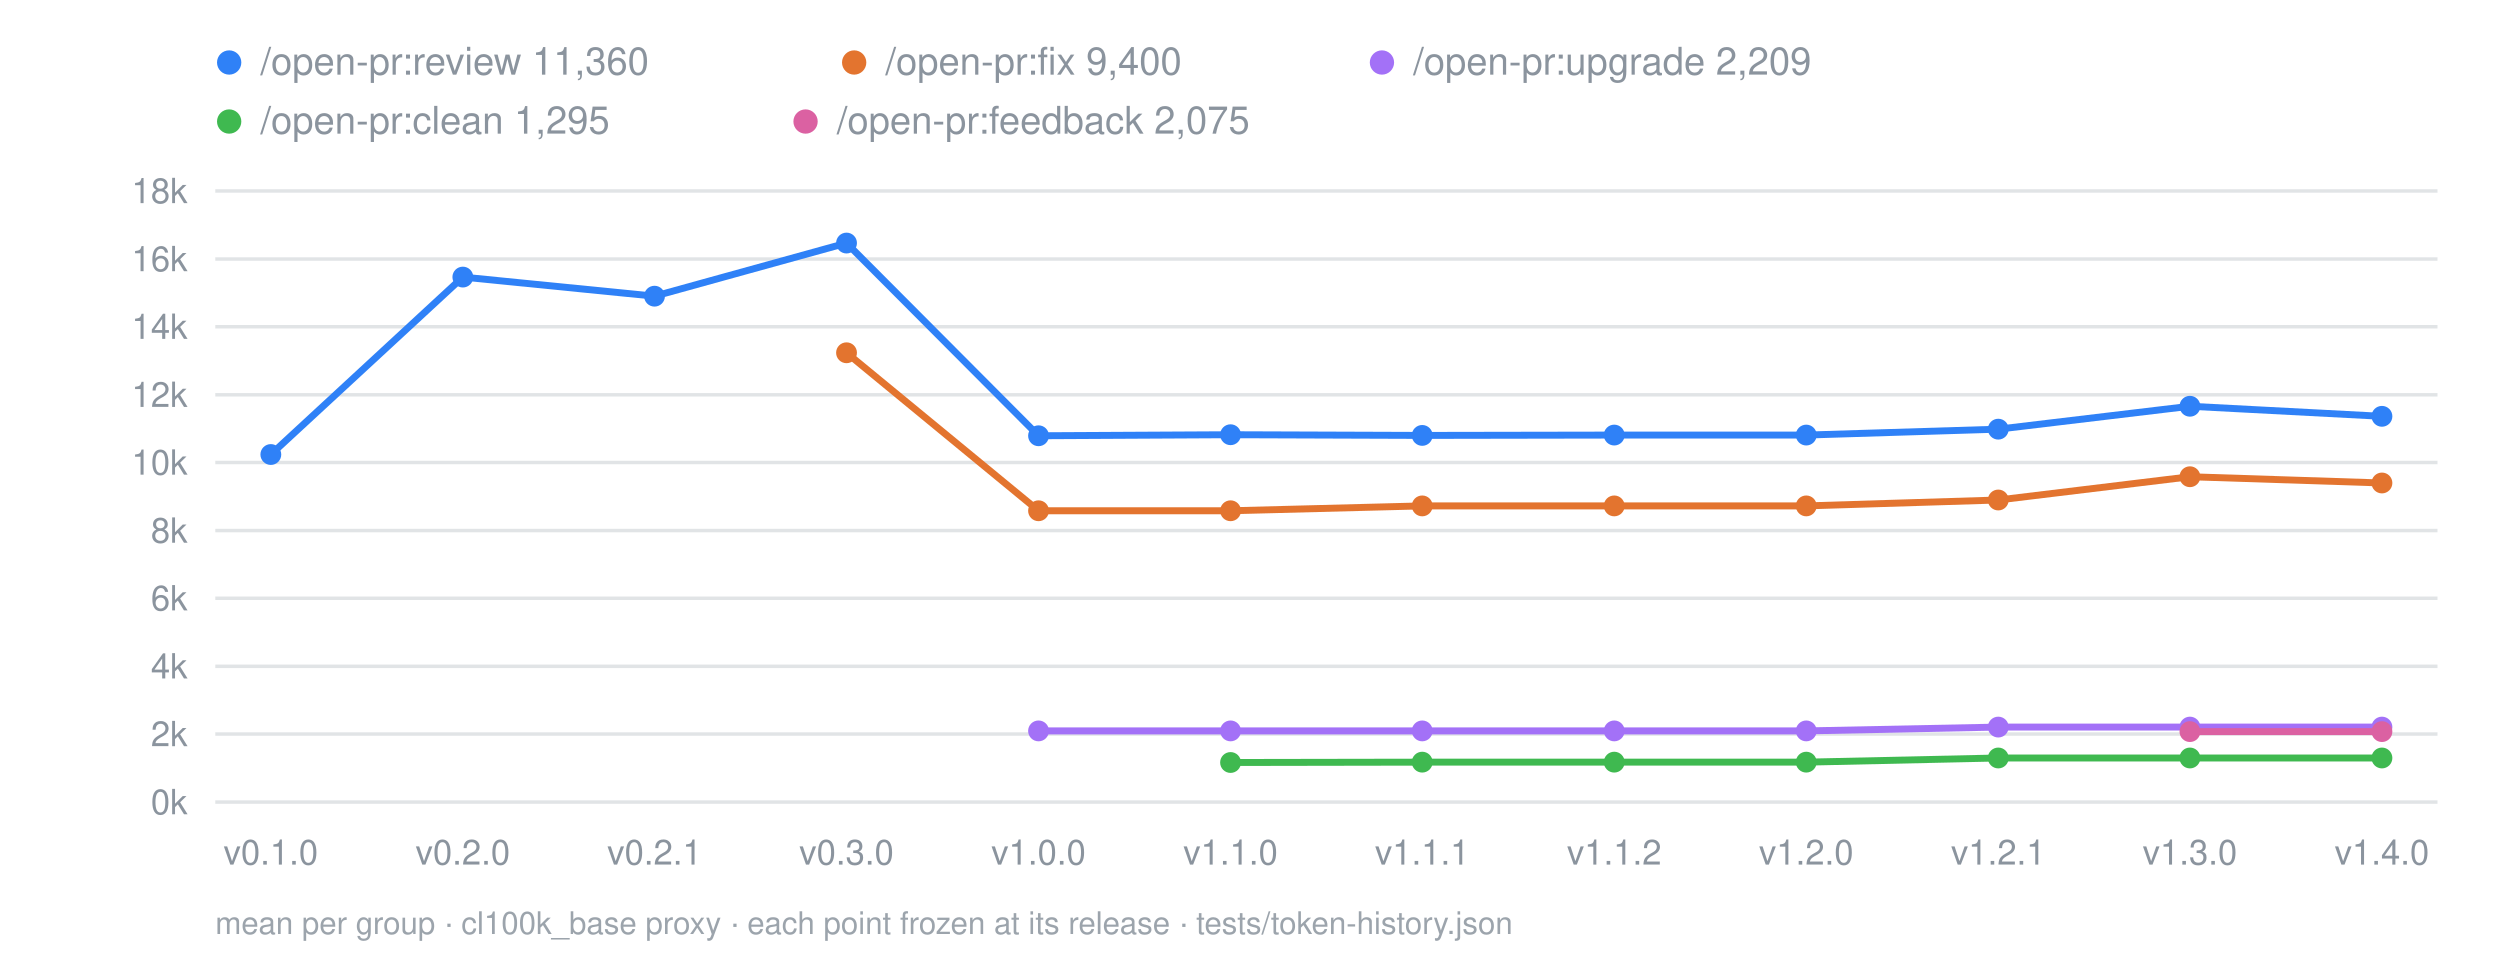
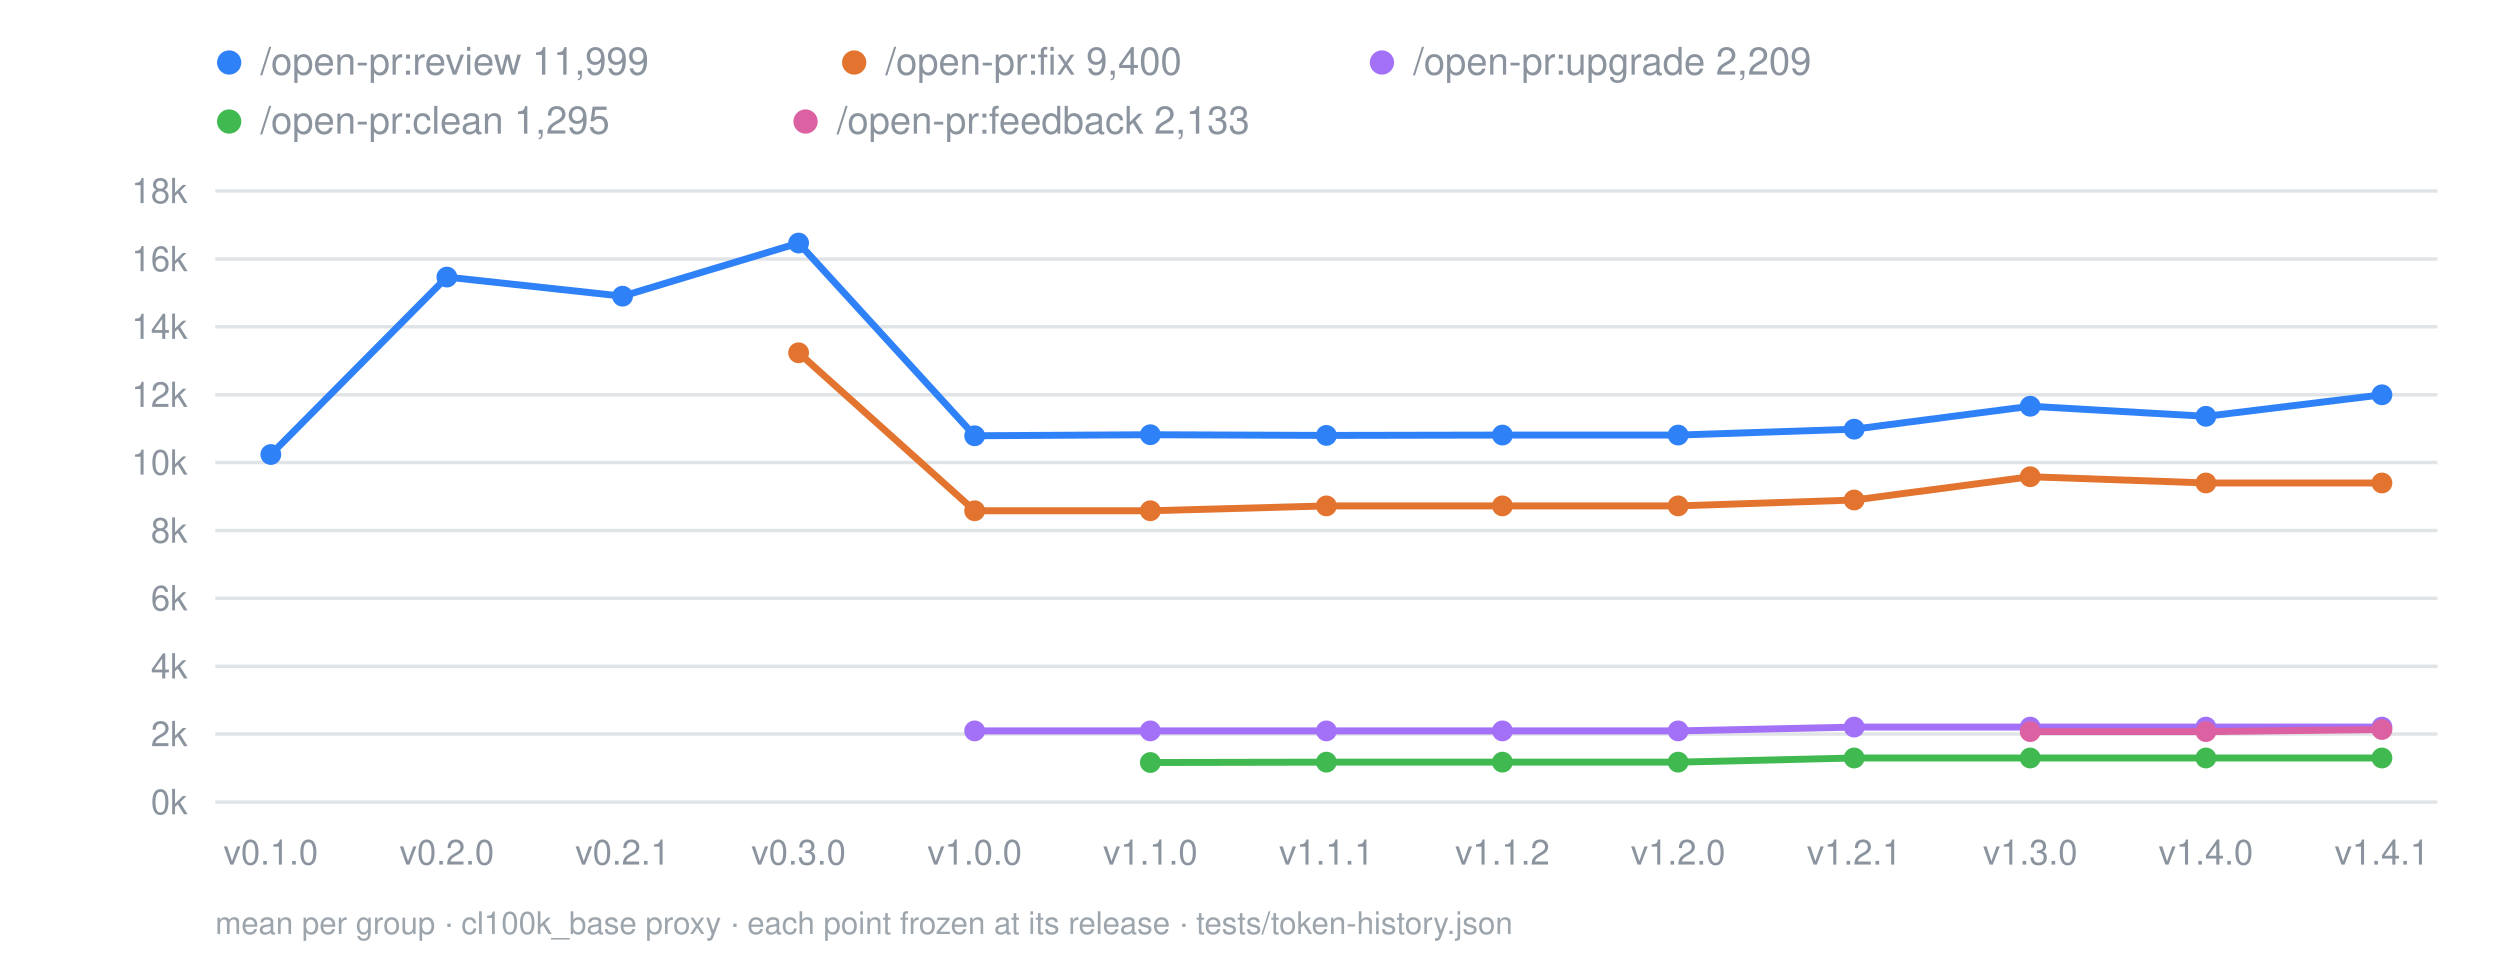
<svg xmlns="http://www.w3.org/2000/svg" viewBox="0 0 720 277" width="720" height="277" font-family="system-ui,-apple-system,Segoe UI,Helvetica,Arial,sans-serif" role="img" aria-label="Context cost per release, one line per command">
  <line x1="62" y1="231.0" x2="702" y2="231.0" stroke="#8b949e" stroke-opacity="0.25" />
  <text x="54" y="234.5" text-anchor="end" font-size="10" fill="#8b949e">0k</text>
  <line x1="62" y1="211.4" x2="702" y2="211.4" stroke="#8b949e" stroke-opacity="0.25" />
  <text x="54" y="214.9" text-anchor="end" font-size="10" fill="#8b949e">2k</text>
  <line x1="62" y1="191.9" x2="702" y2="191.9" stroke="#8b949e" stroke-opacity="0.25" />
  <text x="54" y="195.4" text-anchor="end" font-size="10" fill="#8b949e">4k</text>
  <line x1="62" y1="172.3" x2="702" y2="172.3" stroke="#8b949e" stroke-opacity="0.25" />
  <text x="54" y="175.8" text-anchor="end" font-size="10" fill="#8b949e">6k</text>
  <line x1="62" y1="152.8" x2="702" y2="152.8" stroke="#8b949e" stroke-opacity="0.25" />
  <text x="54" y="156.3" text-anchor="end" font-size="10" fill="#8b949e">8k</text>
  <line x1="62" y1="133.2" x2="702" y2="133.2" stroke="#8b949e" stroke-opacity="0.25" />
  <text x="54" y="136.7" text-anchor="end" font-size="10" fill="#8b949e">10k</text>
  <line x1="62" y1="113.7" x2="702" y2="113.7" stroke="#8b949e" stroke-opacity="0.25" />
  <text x="54" y="117.2" text-anchor="end" font-size="10" fill="#8b949e">12k</text>
  <line x1="62" y1="94.1" x2="702" y2="94.1" stroke="#8b949e" stroke-opacity="0.25" />
  <text x="54" y="97.6" text-anchor="end" font-size="10" fill="#8b949e">14k</text>
  <line x1="62" y1="74.6" x2="702" y2="74.6" stroke="#8b949e" stroke-opacity="0.25" />
  <text x="54" y="78.1" text-anchor="end" font-size="10" fill="#8b949e">16k</text>
  <line x1="62" y1="55.0" x2="702" y2="55.0" stroke="#8b949e" stroke-opacity="0.25" />
  <text x="54" y="58.5" text-anchor="end" font-size="10" fill="#8b949e">18k</text>
  <text x="78.0" y="249.0" text-anchor="middle" font-size="10" fill="#8b949e">v0.1.0</text>
-   <text x="133.3" y="249.0" text-anchor="middle" font-size="10" fill="#8b949e">v0.2.0</text>
-   <text x="188.5" y="249.0" text-anchor="middle" font-size="10" fill="#8b949e">v0.2.1</text>
-   <text x="243.8" y="249.0" text-anchor="middle" font-size="10" fill="#8b949e">v0.3.0</text>
-   <text x="299.1" y="249.0" text-anchor="middle" font-size="10" fill="#8b949e">v1.0.0</text>
-   <text x="354.4" y="249.0" text-anchor="middle" font-size="10" fill="#8b949e">v1.1.0</text>
-   <text x="409.6" y="249.0" text-anchor="middle" font-size="10" fill="#8b949e">v1.1.1</text>
-   <text x="464.9" y="249.0" text-anchor="middle" font-size="10" fill="#8b949e">v1.1.2</text>
-   <text x="520.2" y="249.0" text-anchor="middle" font-size="10" fill="#8b949e">v1.2.0</text>
-   <text x="575.5" y="249.0" text-anchor="middle" font-size="10" fill="#8b949e">v1.2.1</text>
-   <text x="630.7" y="249.0" text-anchor="middle" font-size="10" fill="#8b949e">v1.3.0</text>
-   <text x="686.0" y="249.0" text-anchor="middle" font-size="10" fill="#8b949e">v1.4.0</text>
-   <polyline points="78.0,130.9 133.3,79.8 188.5,85.3 243.8,70.0 299.1,125.5 354.4,125.2 409.6,125.4 464.9,125.3 520.2,125.3 575.5,123.6 630.7,117.0 686.0,119.9" fill="none" stroke="#2f81f7" stroke-width="2" stroke-linejoin="round" />
+   <text x="128.7" y="249.0" text-anchor="middle" font-size="10" fill="#8b949e">v0.2.0</text>
+   <text x="179.3" y="249.0" text-anchor="middle" font-size="10" fill="#8b949e">v0.2.1</text>
+   <text x="230.0" y="249.0" text-anchor="middle" font-size="10" fill="#8b949e">v0.3.0</text>
+   <text x="280.7" y="249.0" text-anchor="middle" font-size="10" fill="#8b949e">v1.0.0</text>
+   <text x="331.3" y="249.0" text-anchor="middle" font-size="10" fill="#8b949e">v1.1.0</text>
+   <text x="382.0" y="249.0" text-anchor="middle" font-size="10" fill="#8b949e">v1.1.1</text>
+   <text x="432.7" y="249.0" text-anchor="middle" font-size="10" fill="#8b949e">v1.1.2</text>
+   <text x="483.3" y="249.0" text-anchor="middle" font-size="10" fill="#8b949e">v1.2.0</text>
+   <text x="534.0" y="249.0" text-anchor="middle" font-size="10" fill="#8b949e">v1.2.1</text>
+   <text x="584.7" y="249.0" text-anchor="middle" font-size="10" fill="#8b949e">v1.3.0</text>
+   <text x="635.3" y="249.0" text-anchor="middle" font-size="10" fill="#8b949e">v1.4.0</text>
+   <text x="686.0" y="249.0" text-anchor="middle" font-size="10" fill="#8b949e">v1.4.1</text>
+   <polyline points="78.0,130.9 128.7,79.8 179.3,85.3 230.0,70.0 280.7,125.5 331.3,125.2 382.0,125.4 432.7,125.3 483.3,125.3 534.0,123.6 584.7,117.0 635.3,119.9 686.0,113.7" fill="none" stroke="#2f81f7" stroke-width="2" stroke-linejoin="round" />
  <circle cx="78.0" cy="130.9" r="3" fill="#2f81f7" />
-   <circle cx="133.3" cy="79.8" r="3" fill="#2f81f7" />
-   <circle cx="188.5" cy="85.3" r="3" fill="#2f81f7" />
-   <circle cx="243.8" cy="70.0" r="3" fill="#2f81f7" />
-   <circle cx="299.1" cy="125.5" r="3" fill="#2f81f7" />
-   <circle cx="354.4" cy="125.2" r="3" fill="#2f81f7" />
-   <circle cx="409.6" cy="125.4" r="3" fill="#2f81f7" />
-   <circle cx="464.9" cy="125.3" r="3" fill="#2f81f7" />
-   <circle cx="520.2" cy="125.3" r="3" fill="#2f81f7" />
-   <circle cx="575.5" cy="123.6" r="3" fill="#2f81f7" />
-   <circle cx="630.7" cy="117.0" r="3" fill="#2f81f7" />
-   <circle cx="686.0" cy="119.9" r="3" fill="#2f81f7" />
-   <polyline points="243.8,101.6 299.1,147.1 354.4,147.1 409.6,145.7 464.9,145.7 520.2,145.7 575.5,144.0 630.7,137.3 686.0,139.1" fill="none" stroke="#e3742f" stroke-width="2" stroke-linejoin="round" />
-   <circle cx="243.8" cy="101.6" r="3" fill="#e3742f" />
-   <circle cx="299.1" cy="147.1" r="3" fill="#e3742f" />
-   <circle cx="354.4" cy="147.1" r="3" fill="#e3742f" />
-   <circle cx="409.6" cy="145.7" r="3" fill="#e3742f" />
-   <circle cx="464.9" cy="145.7" r="3" fill="#e3742f" />
-   <circle cx="520.2" cy="145.7" r="3" fill="#e3742f" />
-   <circle cx="575.5" cy="144.0" r="3" fill="#e3742f" />
-   <circle cx="630.7" cy="137.3" r="3" fill="#e3742f" />
+   <circle cx="128.7" cy="79.8" r="3" fill="#2f81f7" />
+   <circle cx="179.3" cy="85.3" r="3" fill="#2f81f7" />
+   <circle cx="230.0" cy="70.0" r="3" fill="#2f81f7" />
+   <circle cx="280.7" cy="125.5" r="3" fill="#2f81f7" />
+   <circle cx="331.3" cy="125.2" r="3" fill="#2f81f7" />
+   <circle cx="382.0" cy="125.4" r="3" fill="#2f81f7" />
+   <circle cx="432.7" cy="125.3" r="3" fill="#2f81f7" />
+   <circle cx="483.3" cy="125.3" r="3" fill="#2f81f7" />
+   <circle cx="534.0" cy="123.6" r="3" fill="#2f81f7" />
+   <circle cx="584.7" cy="117.0" r="3" fill="#2f81f7" />
+   <circle cx="635.3" cy="119.9" r="3" fill="#2f81f7" />
+   <circle cx="686.0" cy="113.7" r="3" fill="#2f81f7" />
+   <polyline points="230.0,101.6 280.7,147.1 331.3,147.1 382.0,145.7 432.7,145.7 483.3,145.7 534.0,144.0 584.7,137.3 635.3,139.1 686.0,139.1" fill="none" stroke="#e3742f" stroke-width="2" stroke-linejoin="round" />
+   <circle cx="230.0" cy="101.6" r="3" fill="#e3742f" />
+   <circle cx="280.7" cy="147.1" r="3" fill="#e3742f" />
+   <circle cx="331.3" cy="147.1" r="3" fill="#e3742f" />
+   <circle cx="382.0" cy="145.7" r="3" fill="#e3742f" />
+   <circle cx="432.7" cy="145.7" r="3" fill="#e3742f" />
+   <circle cx="483.3" cy="145.7" r="3" fill="#e3742f" />
+   <circle cx="534.0" cy="144.0" r="3" fill="#e3742f" />
+   <circle cx="584.7" cy="137.3" r="3" fill="#e3742f" />
+   <circle cx="635.3" cy="139.1" r="3" fill="#e3742f" />
  <circle cx="686.0" cy="139.1" r="3" fill="#e3742f" />
-   <polyline points="299.1,210.5 354.4,210.5 409.6,210.5 464.9,210.5 520.2,210.5 575.5,209.4 630.7,209.4 686.0,209.4" fill="none" stroke="#a371f7" stroke-width="2" stroke-linejoin="round" />
-   <circle cx="299.1" cy="210.5" r="3" fill="#a371f7" />
-   <circle cx="354.4" cy="210.5" r="3" fill="#a371f7" />
-   <circle cx="409.6" cy="210.5" r="3" fill="#a371f7" />
-   <circle cx="464.9" cy="210.5" r="3" fill="#a371f7" />
-   <circle cx="520.2" cy="210.5" r="3" fill="#a371f7" />
-   <circle cx="575.5" cy="209.4" r="3" fill="#a371f7" />
-   <circle cx="630.7" cy="209.4" r="3" fill="#a371f7" />
+   <polyline points="280.7,210.5 331.3,210.5 382.0,210.5 432.7,210.5 483.3,210.5 534.0,209.4 584.7,209.4 635.3,209.4 686.0,209.4" fill="none" stroke="#a371f7" stroke-width="2" stroke-linejoin="round" />
+   <circle cx="280.7" cy="210.5" r="3" fill="#a371f7" />
+   <circle cx="331.3" cy="210.5" r="3" fill="#a371f7" />
+   <circle cx="382.0" cy="210.5" r="3" fill="#a371f7" />
+   <circle cx="432.7" cy="210.5" r="3" fill="#a371f7" />
+   <circle cx="483.3" cy="210.5" r="3" fill="#a371f7" />
+   <circle cx="534.0" cy="209.4" r="3" fill="#a371f7" />
+   <circle cx="584.7" cy="209.4" r="3" fill="#a371f7" />
+   <circle cx="635.3" cy="209.4" r="3" fill="#a371f7" />
  <circle cx="686.0" cy="209.4" r="3" fill="#a371f7" />
-   <polyline points="354.4,219.6 409.6,219.5 464.9,219.5 520.2,219.5 575.5,218.3 630.7,218.3 686.0,218.3" fill="none" stroke="#3fb950" stroke-width="2" stroke-linejoin="round" />
-   <circle cx="354.4" cy="219.6" r="3" fill="#3fb950" />
-   <circle cx="409.6" cy="219.5" r="3" fill="#3fb950" />
-   <circle cx="464.9" cy="219.5" r="3" fill="#3fb950" />
-   <circle cx="520.2" cy="219.5" r="3" fill="#3fb950" />
-   <circle cx="575.5" cy="218.3" r="3" fill="#3fb950" />
-   <circle cx="630.7" cy="218.3" r="3" fill="#3fb950" />
+   <polyline points="331.3,219.6 382.0,219.5 432.7,219.5 483.3,219.5 534.0,218.3 584.7,218.3 635.3,218.3 686.0,218.3" fill="none" stroke="#3fb950" stroke-width="2" stroke-linejoin="round" />
+   <circle cx="331.3" cy="219.6" r="3" fill="#3fb950" />
+   <circle cx="382.0" cy="219.5" r="3" fill="#3fb950" />
+   <circle cx="432.7" cy="219.5" r="3" fill="#3fb950" />
+   <circle cx="483.3" cy="219.5" r="3" fill="#3fb950" />
+   <circle cx="534.0" cy="218.3" r="3" fill="#3fb950" />
+   <circle cx="584.7" cy="218.3" r="3" fill="#3fb950" />
+   <circle cx="635.3" cy="218.3" r="3" fill="#3fb950" />
  <circle cx="686.0" cy="218.3" r="3" fill="#3fb950" />
-   <polyline points="630.7,210.7 686.0,210.7" fill="none" stroke="#db61a2" stroke-width="2" stroke-linejoin="round" />
-   <circle cx="630.7" cy="210.7" r="3" fill="#db61a2" />
-   <circle cx="686.0" cy="210.7" r="3" fill="#db61a2" />
+   <polyline points="584.7,210.7 635.3,210.7 686.0,210.1" fill="none" stroke="#db61a2" stroke-width="2" stroke-linejoin="round" />
+   <circle cx="584.7" cy="210.7" r="3" fill="#db61a2" />
+   <circle cx="635.3" cy="210.7" r="3" fill="#db61a2" />
+   <circle cx="686.0" cy="210.1" r="3" fill="#db61a2" />
  <circle cx="66" cy="18" r="3.5" fill="#2f81f7" />
-   <text x="75" y="21.5" font-size="11" fill="#8b949e">/open-pr:review 11,360</text>
+   <text x="75" y="21.5" font-size="11" fill="#8b949e">/open-pr:review 11,999</text>
  <circle cx="246.0" cy="18" r="3.5" fill="#e3742f" />
  <text x="255.0" y="21.5" font-size="11" fill="#8b949e">/open-pr:fix 9,400</text>
  <circle cx="398.0" cy="18" r="3.5" fill="#a371f7" />
  <text x="407.0" y="21.5" font-size="11" fill="#8b949e">/open-pr:upgrade 2,209</text>
  <circle cx="66" cy="35" r="3.5" fill="#3fb950" />
  <text x="75" y="38.5" font-size="11" fill="#8b949e">/open-pr:clean 1,295</text>
  <circle cx="232.0" cy="35" r="3.5" fill="#db61a2" />
-   <text x="241.0" y="38.5" font-size="11" fill="#8b949e">/open-pr:feedback 2,075</text>
+   <text x="241.0" y="38.5" font-size="11" fill="#8b949e">/open-pr:feedback 2,133</text>
  <text x="62" y="269" font-size="9" fill="#8b949e" fill-opacity="0.85">mean per group · cl100k_base proxy · each point frozen at its release · tests/token-history.json</text>
</svg>
